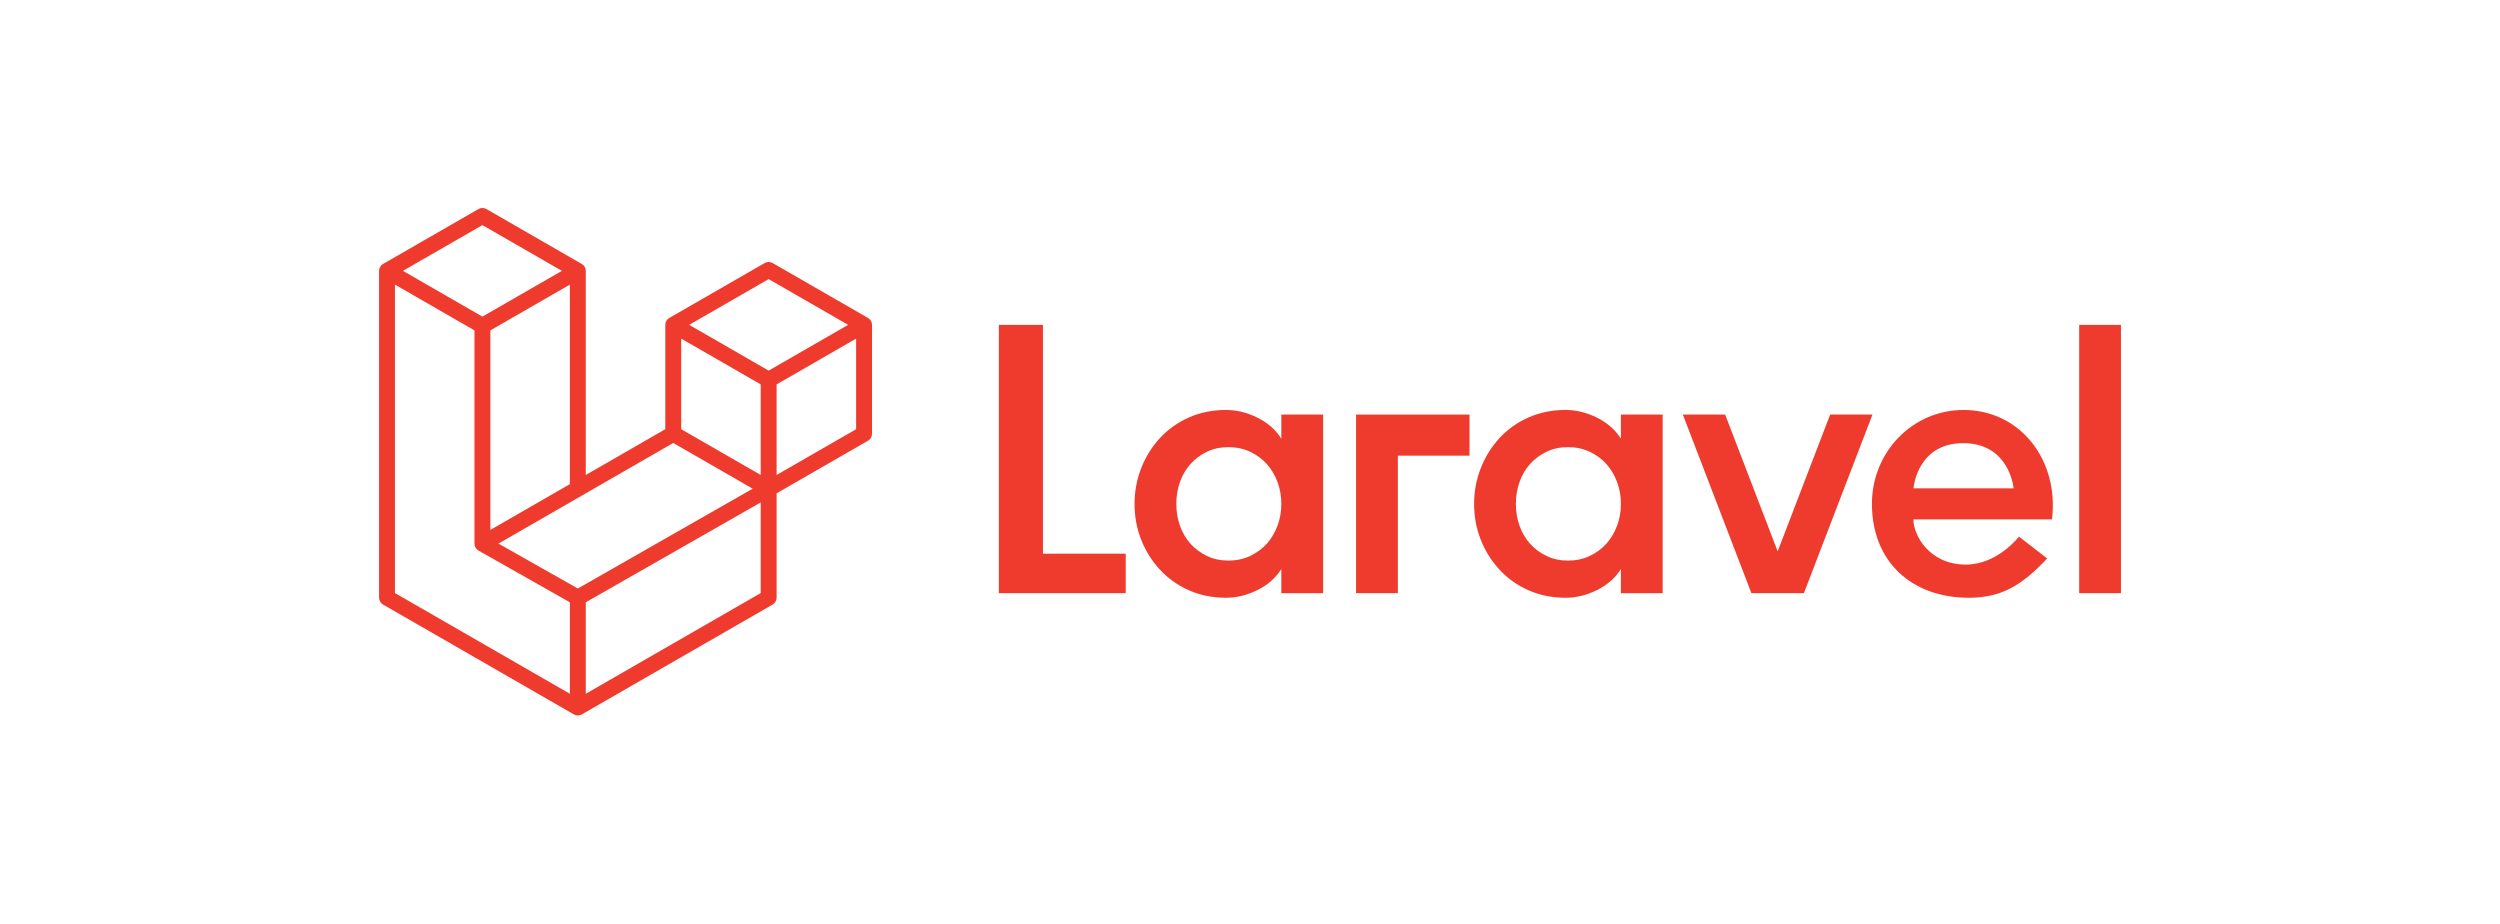
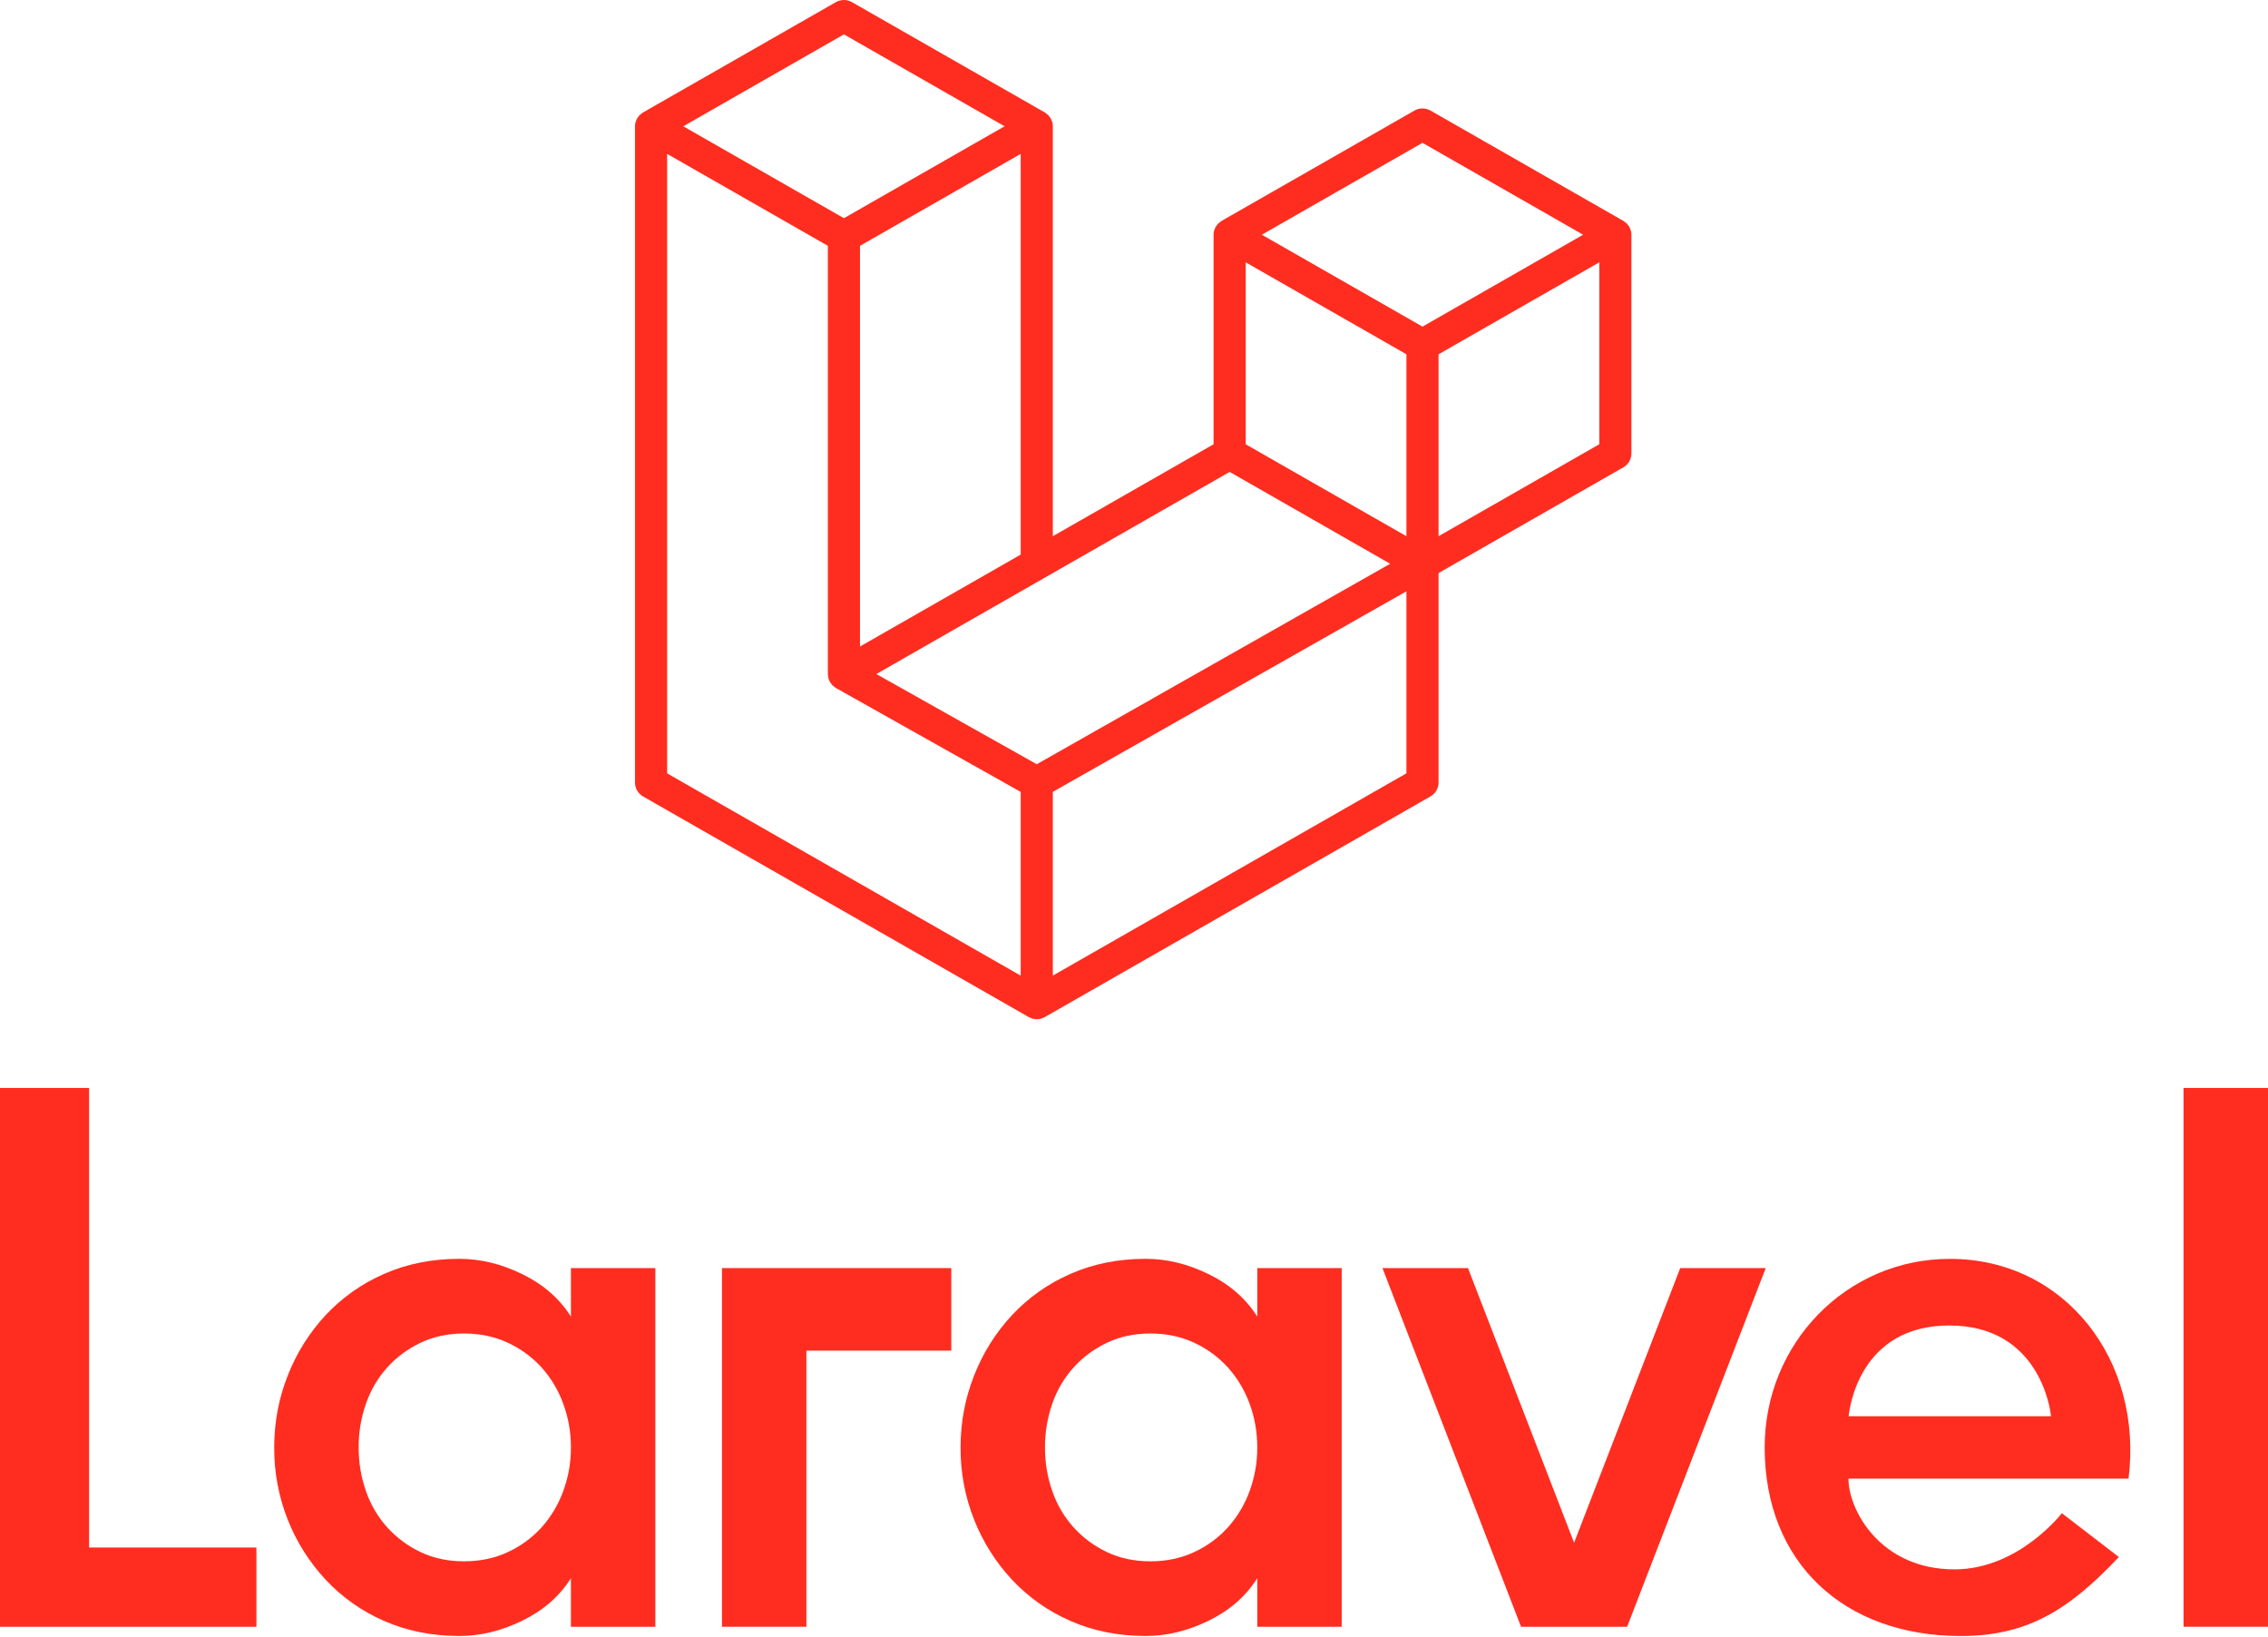
- <svg xmlns="http://www.w3.org/2000/svg" version="1.1" id="Layer_1" x="0px" y="0px" viewBox="0 0 934 345" style="enable-background:new 0 0 934 345;" xml:space="preserve">
-   <g>
-     <g>
-       <polygon style="fill:#EF3B2D;" points="389.647,121.376 373.181,121.376 373.181,221.606 420.575,221.606 420.575,206.858     389.647,206.858   " />
-       <path style="fill:#EF3B2D;" d="M478.706,163.902c-2.101-3.341-5.083-5.965-8.949-7.875c-3.865-1.909-7.756-2.864-11.669-2.864    c-5.062,0-9.69,0.931-13.89,2.792c-4.201,1.861-7.804,4.417-10.811,7.661c-3.007,3.246-5.347,6.993-7.016,11.239    c-1.672,4.249-2.506,8.713-2.506,13.389c0,4.774,0.834,9.26,2.506,13.459c1.669,4.202,4.009,7.925,7.016,11.169    c3.007,3.246,6.609,5.799,10.811,7.66c4.199,1.861,8.828,2.792,13.89,2.792c3.913,0,7.804-0.955,11.669-2.863    c3.866-1.908,6.849-4.533,8.949-7.875v9.021h15.607v-66.725h-15.607V163.902z M477.275,196.405    c-0.955,2.578-2.291,4.821-4.009,6.73c-1.719,1.91-3.795,3.437-6.229,4.582c-2.435,1.146-5.133,1.718-8.091,1.718    c-2.96,0-5.633-0.572-8.019-1.718c-2.387-1.146-4.438-2.672-6.156-4.582c-1.719-1.909-3.032-4.152-3.938-6.73    c-0.909-2.577-1.36-5.298-1.36-8.161c0-2.864,0.451-5.585,1.36-8.162c0.905-2.577,2.219-4.819,3.938-6.729    c1.718-1.908,3.77-3.437,6.156-4.582c2.386-1.146,5.059-1.718,8.019-1.718c2.958,0,5.656,0.572,8.091,1.718    c2.434,1.146,4.51,2.674,6.229,4.582c1.718,1.91,3.054,4.152,4.009,6.729c0.953,2.577,1.432,5.298,1.432,8.162    C478.706,191.107,478.228,193.828,477.275,196.405z" />
-       <path style="fill:#EF3B2D;" d="M605.569,163.902c-2.101-3.341-5.083-5.965-8.949-7.875c-3.865-1.909-7.756-2.864-11.669-2.864    c-5.062,0-9.69,0.931-13.89,2.792c-4.201,1.861-7.804,4.417-10.811,7.661c-3.007,3.246-5.347,6.993-7.016,11.239    c-1.672,4.249-2.506,8.713-2.506,13.389c0,4.774,0.834,9.26,2.506,13.459c1.669,4.202,4.009,7.925,7.016,11.169    c3.007,3.246,6.609,5.799,10.811,7.66c4.199,1.861,8.828,2.792,13.89,2.792c3.913,0,7.804-0.955,11.669-2.863    c3.866-1.908,6.849-4.533,8.949-7.875v9.021h15.607v-66.725h-15.607V163.902z M604.137,196.405    c-0.955,2.578-2.291,4.821-4.009,6.73c-1.719,1.91-3.795,3.437-6.229,4.582c-2.435,1.146-5.133,1.718-8.091,1.718    c-2.96,0-5.633-0.572-8.019-1.718c-2.387-1.146-4.438-2.672-6.156-4.582c-1.719-1.909-3.032-4.152-3.938-6.73    c-0.909-2.577-1.36-5.298-1.36-8.161c0-2.864,0.451-5.585,1.36-8.162c0.905-2.577,2.219-4.819,3.938-6.729    c1.718-1.908,3.77-3.437,6.156-4.582c2.386-1.146,5.059-1.718,8.019-1.718c2.958,0,5.656,0.572,8.091,1.718    c2.434,1.146,4.51,2.674,6.229,4.582c1.718,1.91,3.054,4.152,4.009,6.729c0.953,2.577,1.432,5.298,1.432,8.162    C605.569,191.107,605.09,193.828,604.137,196.405z" />
-       <rect x="776.781" y="121.376" style="fill:#EF3B2D;" width="15.606" height="100.23" />
-       <polygon style="fill:#EF3B2D;" points="506.628,221.606 522.235,221.606 522.235,170.238 549.011,170.238 549.011,154.882     506.628,154.882   " />
-       <polygon style="fill:#EF3B2D;" points="683.748,154.882 664.132,205.978 644.516,154.882 628.708,154.882 654.325,221.606     673.939,221.606 699.556,154.882   " />
-       <path style="fill:#EF3B2D;" d="M733.595,153.166c-19.112,0-34.239,15.706-34.239,35.079c0,21.416,14.641,35.079,36.239,35.079    c12.088,0,19.806-4.622,29.234-14.688l-10.544-8.158c-0.006,0.008-7.958,10.449-19.832,10.449    c-13.802,0-19.612-11.127-19.612-16.884h51.777C769.338,172,754.846,153.166,733.595,153.166z M714.882,182.446    c0.12-1.284,1.917-16.884,18.589-16.884c16.671,0,18.697,15.598,18.813,16.884H714.882z" />
+ <svg xmlns="http://www.w3.org/2000/svg" width="560" height="404" viewBox="0 0 560 404">
+   <g fill="#FF2D20" fill-rule="evenodd">
+     <path d="M245.889,56.914 C245.98,57.249 246.027,57.595 246.027,57.942 L246.027,111.947 C246.027,113.36 245.265,114.664 244.036,115.363 L198.41,141.46 L198.41,193.185 C198.406,194.597 197.646,195.899 196.419,196.596 L101.184,251.07 C100.967,251.198 100.724,251.272 100.492,251.357 C100.398,251.386 100.314,251.441 100.225,251.465 C99.558,251.64 98.857,251.64 98.19,251.465 C98.081,251.436 97.982,251.376 97.878,251.337 C97.656,251.263 97.434,251.188 97.226,251.07 L1.986,196.606 C0.758,195.906 0,194.6 0,193.185 L0,31.173 C0,30.825 0.047,30.48 0.138,30.144 C0.168,30.026 0.237,29.922 0.277,29.813 C0.356,29.606 0.425,29.393 0.534,29.2 C0.608,29.072 0.716,28.968 0.8,28.854 C0.919,28.696 1.018,28.528 1.156,28.389 C1.27,28.276 1.418,28.192 1.547,28.093 C1.69,27.984 1.818,27.856 1.981,27.762 L1.986,27.757 L49.609,0.522 C50.834,-0.174 52.336,-0.174 53.562,0.522 L101.184,27.757 L101.194,27.757 C101.352,27.856 101.48,27.984 101.629,28.093 C101.757,28.192 101.9,28.276 102.014,28.389 C102.152,28.528 102.251,28.696 102.37,28.849 C102.459,28.968 102.567,29.072 102.642,29.2 C102.75,29.393 102.819,29.606 102.898,29.813 C102.938,29.922 103.002,30.026 103.037,30.144 C103.126,30.48 103.171,30.826 103.17,31.173 L103.17,132.364 L142.857,109.667 L142.857,57.942 C142.856,57.595 142.901,57.25 142.991,56.914 C143.025,56.796 143.089,56.697 143.134,56.583 C143.208,56.375 143.277,56.163 143.386,55.97 C143.46,55.841 143.569,55.738 143.658,55.624 C143.776,55.466 143.875,55.298 144.013,55.164 C144.127,55.05 144.27,54.966 144.399,54.868 C144.547,54.754 144.676,54.62 144.839,54.531 L144.839,54.526 L192.461,27.292 C193.687,26.592 195.192,26.592 196.419,27.292 L244.036,54.526 L244.041,54.526 C244.209,54.625 244.338,54.754 244.486,54.863 C244.609,54.961 244.758,55.05 244.871,55.159 C245.01,55.298 245.108,55.466 245.222,55.619 C245.311,55.738 245.42,55.841 245.494,55.97 C245.607,56.163 245.672,56.375 245.751,56.583 C245.795,56.697 245.859,56.796 245.889,56.914 Z M238.092,109.667 L238.092,64.76 L221.426,74.291 L198.41,87.456 L198.41,132.364 L238.087,109.667 L238.092,109.667 Z M190.475,190.906 L190.475,145.968 L167.825,158.812 L103.17,195.469 L103.17,240.827 L190.475,190.896 L190.475,190.906 Z M7.935,37.99 L7.935,190.906 L95.235,240.836 L95.235,195.484 L49.628,169.846 L49.619,169.831 L49.599,169.826 C49.441,169.737 49.317,169.609 49.174,169.5 C49.045,169.401 48.907,169.322 48.793,169.213 L48.784,169.199 C48.655,169.075 48.566,168.922 48.457,168.783 C48.359,168.655 48.24,168.541 48.161,168.403 L48.156,168.388 C48.067,168.239 48.013,168.061 47.948,167.893 C47.884,167.75 47.8,167.612 47.761,167.453 L47.761,167.448 C47.706,167.261 47.701,167.063 47.677,166.87 C47.662,166.722 47.617,166.578 47.617,166.425 L47.617,60.681 L24.607,47.521 L7.935,37.99 Z M51.585,8.486 L11.923,31.178 L51.585,53.859 L91.252,31.173 L51.585,8.486 Z M72.219,150.062 L95.235,136.902 L95.235,37.99 L78.573,47.521 L55.553,60.686 L55.553,159.593 L72.219,150.062 L72.219,150.062 Z M194.442,35.261 L154.775,57.942 L194.442,80.629 L234.105,57.942 L194.442,35.261 Z M190.475,87.456 L167.454,74.291 L150.793,64.76 L150.793,109.667 L173.808,122.832 L190.475,132.364 L190.475,87.451 L190.475,87.456 Z M99.198,188.652 L157.379,155.658 L186.462,139.166 L146.825,116.495 L101.184,142.597 L59.59,166.386 L99.198,188.652 Z" transform="translate(156.791)" />
+     <g transform="translate(0 268.563)">
+       <polygon points="21.998 0 21.998 113.441 63.315 113.441 63.315 133.008 0 133.008 0 0" />
+       <path d="M113.423,42.179 C118.651,42.179 123.849,43.449 129.012,45.986 C134.176,48.517 138.163,52.002 140.97,56.431 L140.97,44.468 L161.816,44.468 L161.816,133.008 L140.965,133.008 L140.965,121.035 C138.163,125.469 134.176,128.954 129.007,131.485 C123.849,134.017 118.651,135.282 113.423,135.282 C106.664,135.282 100.477,134.046 94.869,131.579 C89.41,129.217 84.493,125.758 80.426,121.415 C76.406,117.104 73.228,112.077 71.058,106.594 C68.803,100.912 67.666,94.847 67.708,88.733 C67.708,82.529 68.825,76.606 71.058,70.966 C73.214,65.449 76.393,60.391 80.426,56.056 C84.494,51.712 89.41,48.251 94.869,45.887 C100.477,43.415 106.664,42.179 113.423,42.179 Z M114.569,60.614 C110.616,60.614 107.044,61.375 103.857,62.893 C100.67,64.415 97.928,66.442 95.635,68.973 C93.303,71.568 91.516,74.604 90.378,77.902 C89.154,81.381 88.539,85.045 88.559,88.733 C88.559,92.535 89.162,96.148 90.378,99.56 C91.514,102.859 93.302,105.897 95.635,108.493 C97.949,111.041 100.743,113.108 103.857,114.573 C107.044,116.096 110.616,116.852 114.569,116.852 C118.522,116.852 122.129,116.096 125.381,114.578 C128.534,113.13 131.363,111.062 133.701,108.498 C136.039,105.889 137.856,102.857 139.053,99.564 C140.336,96.1 140.985,92.433 140.97,88.738 C140.97,84.931 140.327,81.322 139.053,77.902 C137.855,74.611 136.038,71.58 133.701,68.973 C131.362,66.41 128.533,64.342 125.381,62.893 C122.124,61.375 118.522,60.614 114.569,60.614 Z" />
+       <polygon points="178.265 133.003 178.265 44.463 234.885 44.463 234.885 64.84 199.112 64.84 199.112 133.003 178.265 133.003" />
+       <path d="M282.893,42.179 C288.121,42.179 293.319,43.449 298.482,45.986 C303.646,48.517 307.628,52.002 310.44,56.431 L310.44,44.468 L331.286,44.468 L331.286,133.008 L310.435,133.008 L310.435,121.035 C307.628,125.469 303.646,128.954 298.477,131.485 C293.319,134.017 288.121,135.282 282.893,135.282 C276.129,135.282 269.947,134.046 264.339,131.579 C258.879,129.217 253.963,125.758 249.896,121.415 C245.876,117.104 242.698,112.077 240.528,106.594 C238.273,100.912 237.136,94.847 237.178,88.733 C237.178,82.529 238.29,76.606 240.528,70.966 C242.684,65.449 245.863,60.391 249.896,56.056 C253.964,51.712 258.88,48.251 264.339,45.887 C269.947,43.415 276.129,42.179 282.893,42.179 Z M284.039,60.614 C280.086,60.614 276.514,61.375 273.327,62.893 C270.14,64.415 267.398,66.442 265.105,68.973 C262.772,71.567 260.982,74.603 259.843,77.902 C258.619,81.381 258.004,85.045 258.024,88.733 C258.024,92.535 258.627,96.148 259.843,99.56 C260.981,102.86 262.77,105.898 265.105,108.493 C267.419,111.041 270.213,113.108 273.327,114.573 C276.514,116.096 280.086,116.852 284.039,116.852 C287.992,116.852 291.599,116.096 294.846,114.578 C297.999,113.13 300.829,111.062 303.166,108.498 C305.506,105.89 307.324,102.857 308.523,99.564 C309.804,96.1 310.452,92.432 310.435,88.738 C310.435,84.931 309.792,81.322 308.523,77.902 C307.323,74.611 305.505,71.58 303.166,68.973 C300.828,66.41 297.998,64.342 294.846,62.893 C291.594,61.375 287.992,60.614 284.039,60.614 Z" />
+       <polygon points="414.87 44.463 435.988 44.463 401.766 133.003 375.568 133.003 341.346 44.463 362.465 44.463 388.667 112.265 414.87 44.463" />
+       <path d="M481.456,42.189 C509.848,42.189 529.207,67.179 525.57,96.43 L456.405,96.43 C456.405,104.068 464.167,118.835 482.603,118.835 C498.463,118.835 509.087,104.978 509.097,104.968 L523.179,115.794 C510.589,129.152 500.277,135.287 484.129,135.287 C455.273,135.287 435.721,117.154 435.721,88.738 C435.721,63.031 455.93,42.189 481.456,42.189 Z M481.293,58.636 C459.024,58.636 456.622,79.335 456.459,81.041 L506.424,81.041 C506.27,79.335 503.563,58.636 481.293,58.636 Z" />
+       <polygon points="539.149 133.003 539.149 0 560 0 560 133.003 539.149 133.003" />
    </g>
-     <path style="fill:#EF3B2D;" d="M325.683,120.592c-0.024-0.088-0.073-0.165-0.104-0.25c-0.058-0.157-0.108-0.316-0.191-0.46   c-0.056-0.097-0.137-0.176-0.203-0.265c-0.087-0.117-0.161-0.242-0.265-0.345c-0.085-0.086-0.194-0.148-0.29-0.223   c-0.109-0.085-0.206-0.182-0.327-0.252c0,0-0.001,0-0.002-0.001c-0.001,0-0.001-0.001-0.002-0.002L288.651,98.27   c-0.917-0.528-2.047-0.528-2.964,0l-35.647,20.522c-0.001,0-0.001,0.001-0.002,0.002c-0.001,0-0.002,0-0.002,0.001   c-0.121,0.07-0.219,0.167-0.327,0.252c-0.096,0.075-0.205,0.138-0.29,0.223c-0.103,0.103-0.178,0.228-0.265,0.345   c-0.066,0.089-0.147,0.169-0.203,0.265c-0.083,0.144-0.133,0.304-0.191,0.46c-0.031,0.085-0.08,0.162-0.104,0.25   c-0.067,0.249-0.103,0.51-0.103,0.776v38.979l-29.706,17.103v-76.255c0-0.265-0.036-0.526-0.103-0.776   c-0.024-0.088-0.073-0.165-0.104-0.25c-0.058-0.157-0.108-0.316-0.191-0.46c-0.056-0.097-0.137-0.176-0.203-0.265   c-0.087-0.117-0.161-0.242-0.265-0.345c-0.085-0.086-0.194-0.148-0.29-0.223c-0.109-0.085-0.206-0.182-0.327-0.252   c0,0-0.001,0-0.002-0.001c-0.001,0-0.001-0.001-0.002-0.002l-35.647-20.523c-0.917-0.528-2.047-0.528-2.964,0l-35.647,20.523   c-0.001,0-0.001,0.001-0.002,0.002c-0.001,0-0.002,0-0.002,0.001c-0.121,0.07-0.219,0.167-0.327,0.252   c-0.096,0.075-0.205,0.138-0.29,0.223c-0.103,0.103-0.178,0.228-0.265,0.345c-0.066,0.089-0.147,0.169-0.203,0.265   c-0.083,0.144-0.133,0.304-0.191,0.46c-0.031,0.085-0.08,0.162-0.104,0.25c-0.067,0.249-0.103,0.51-0.103,0.776v122.09   c0,1.063,0.568,2.044,1.489,2.575l71.293,41.045c0.156,0.089,0.324,0.143,0.49,0.202c0.078,0.028,0.15,0.074,0.23,0.095   c0.249,0.066,0.506,0.1,0.762,0.1c0.256,0,0.512-0.033,0.762-0.1c0.069-0.018,0.132-0.059,0.2-0.083   c0.176-0.061,0.354-0.119,0.519-0.214l71.293-41.045c0.921-0.53,1.489-1.512,1.489-2.575v-38.979l34.158-19.666   c0.921-0.53,1.489-1.512,1.489-2.575v-40.697C325.786,121.102,325.751,120.841,325.683,120.592z M215.87,219.867l-29.648-16.779   l31.136-17.926c0,0,0,0,0.001-0.001l34.164-19.669l29.674,17.084l-21.772,12.428L215.87,219.867z M284.199,143.608v33.841   l-12.475-7.182l-17.231-9.92v-33.841l12.475,7.182L284.199,143.608z M287.169,104.273l29.693,17.095l-29.693,17.095l-29.693-17.095   L287.169,104.273z M195.675,190.789l-12.475,7.182v-74.538l17.231-9.92l12.475-7.182v74.537L195.675,190.789z M180.229,84.098   l29.693,17.095l-29.693,17.095l-29.693-17.095L180.229,84.098z M147.553,106.332l12.475,7.182l17.231,9.92v79.676   c0,0.002,0.001,0.003,0.001,0.005s-0.001,0.004-0.001,0.006c0,0.114,0.032,0.221,0.045,0.333c0.017,0.146,0.021,0.294,0.059,0.434   c0.001,0.002,0.001,0.005,0.002,0.007c0.032,0.117,0.094,0.222,0.14,0.334c0.051,0.124,0.088,0.255,0.156,0.371   c0.001,0.003,0.002,0.006,0.004,0.009c0.061,0.105,0.149,0.191,0.222,0.288c0.081,0.105,0.149,0.22,0.244,0.314   c0.003,0.003,0.005,0.007,0.008,0.01c0.084,0.083,0.19,0.142,0.284,0.215c0.106,0.083,0.202,0.178,0.32,0.247   c0.004,0.002,0.009,0.003,0.013,0.005c0.004,0.002,0.007,0.006,0.011,0.008l34.139,19.321v34.175l-65.352-37.625V106.332z    M284.199,221.567l-65.352,37.625v-34.182l48.399-27.628l16.953-9.677V221.567z M319.845,160.347l-29.706,17.102v-33.841   l17.231-9.92l12.475-7.182V160.347z" />
  </g>
</svg>
